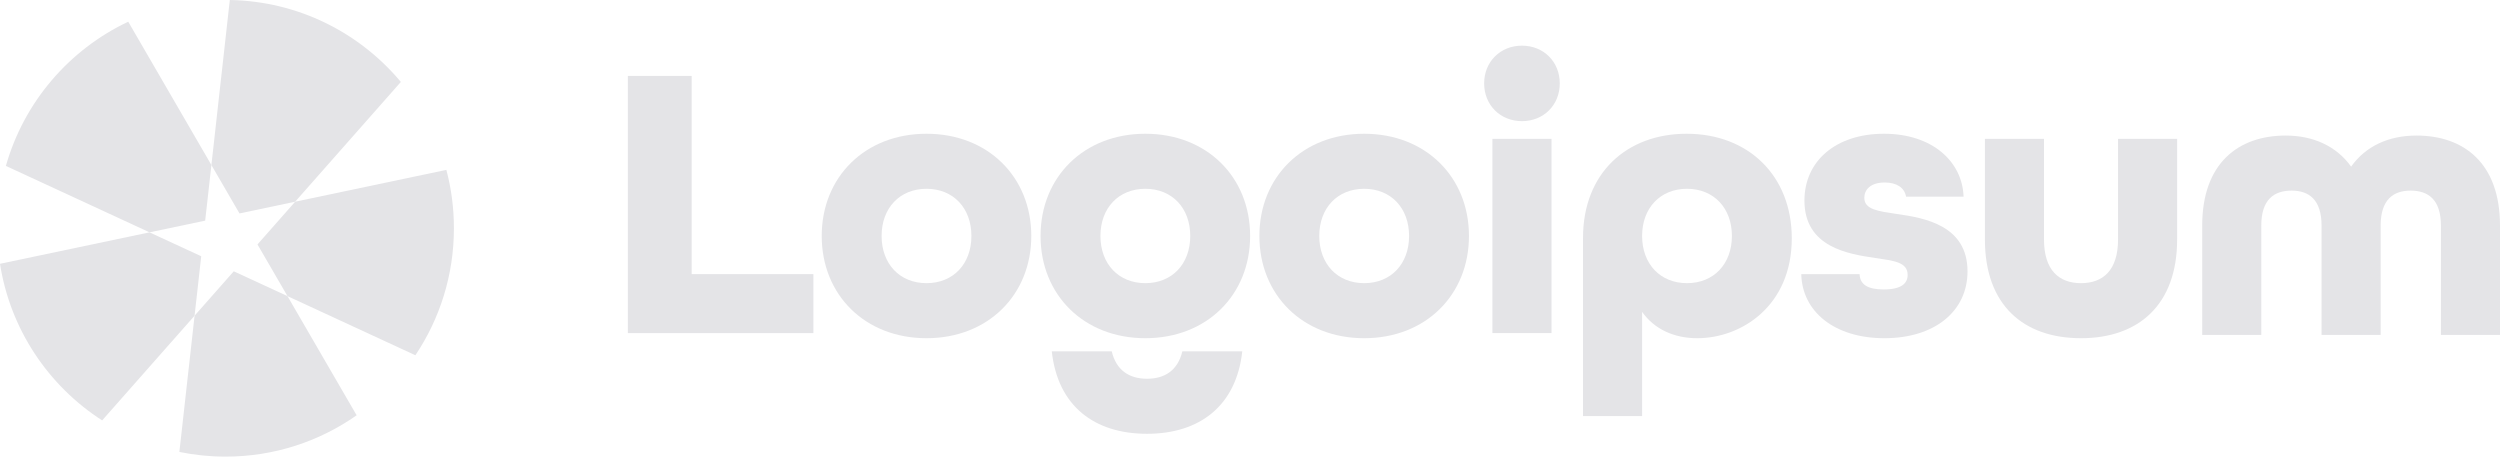
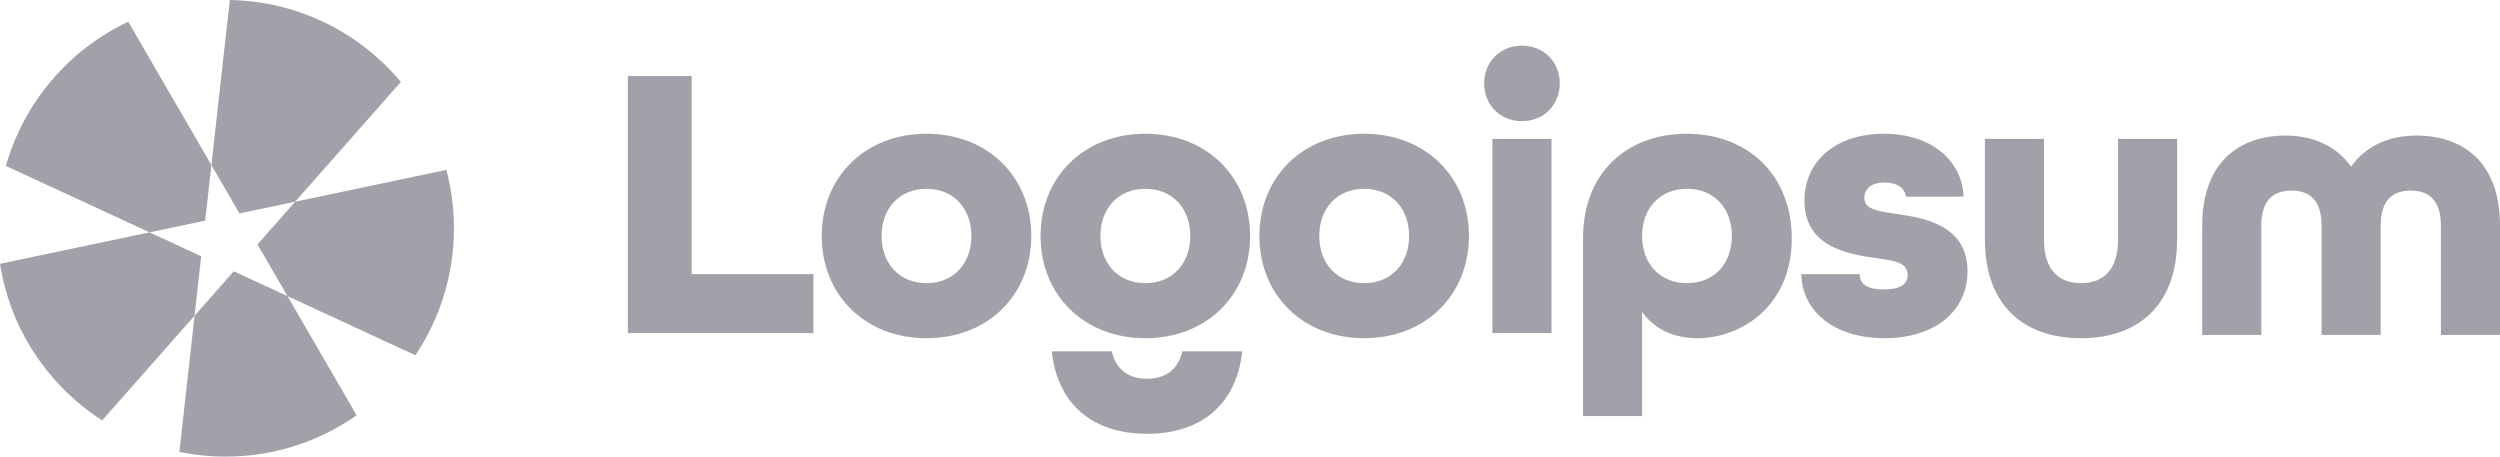
<svg xmlns="http://www.w3.org/2000/svg" width="219" height="40" viewBox="0 0 219 40" fill="none">
-   <path d="M13.096 20.354L17.626 22.447L17.046 27.653L8.949 36.828C4.249 33.802 0.898 28.861 0 23.108L13.096 20.354Z" fill="#e4e4e7" />
-   <path d="M25.183 25.94L31.241 36.379C27.992 38.66 24.033 40 19.761 40C18.374 40 17.021 39.859 15.713 39.59L17.046 27.653L20.477 23.766L25.183 25.94Z" fill="#e4e4e7" />
-   <path d="M39.102 14.881C39.533 16.514 39.763 18.229 39.763 19.998C39.763 24.114 38.519 27.94 36.387 31.121L25.184 25.941L22.555 21.412L25.857 17.669L39.102 14.881Z" fill="#e4e4e7" />
-   <path d="M17.046 27.652L17.046 27.653L17.169 26.552L17.046 27.652Z" fill="#e4e4e7" />
-   <path d="M20.132 0C26.151 0.109 31.519 2.877 35.115 7.178L25.856 17.669L20.979 18.696L18.519 14.457L20.132 0Z" fill="#e4e4e7" />
-   <path d="M18.519 14.457L17.974 19.327L13.099 20.353L0.515 14.535C2.1 8.94 6.058 4.344 11.233 1.901L18.519 14.457Z" fill="#e4e4e7" />
-   <path d="M192.913 29.338V19.762C192.913 14.286 196.088 11.875 200.228 11.875C202.644 11.875 204.68 12.805 205.957 14.596C207.233 12.805 209.235 11.875 211.685 11.875C215.825 11.875 219 14.286 219 19.762V29.338H213.824V19.762C213.824 17.489 212.72 16.697 211.167 16.697C209.649 16.697 208.545 17.489 208.545 19.762V29.338H203.369V19.762C203.369 17.489 202.264 16.697 200.746 16.697C199.193 16.697 198.089 17.489 198.089 19.762V29.338H192.913Z" fill="#e4e4e7" />
-   <path d="M182.298 29.627C177.26 29.627 173.878 26.733 173.878 20.981V12.163H179.054V20.981C179.054 23.668 180.365 24.805 182.298 24.805C184.23 24.805 185.541 23.668 185.541 20.981V12.163H190.717V20.981C190.717 26.699 187.336 29.627 182.298 29.627Z" fill="#e4e4e7" />
-   <path d="M165.073 29.627C160.69 29.627 157.861 27.285 157.792 24.012H162.899C162.933 24.908 163.589 25.356 165.004 25.356C166.591 25.356 167.109 24.805 167.109 24.081C167.109 22.945 165.866 22.841 164.279 22.6C161.933 22.256 158.068 21.67 158.068 17.571C158.068 14.127 160.794 11.716 165.038 11.716C169.283 11.716 171.905 14.161 172.009 17.227H166.971C166.833 16.435 166.142 15.987 165.107 15.987C163.831 15.987 163.313 16.641 163.313 17.33C163.313 18.364 164.555 18.501 166.143 18.742C168.592 19.087 172.354 19.741 172.354 23.771C172.354 27.285 169.455 29.627 165.073 29.627Z" fill="#e4e4e7" />
-   <path d="M138.672 36.447V20.844C138.672 15.126 142.536 11.716 147.747 11.716C153.164 11.716 156.96 15.401 156.96 20.878C156.96 26.803 152.543 29.627 148.679 29.627C146.643 29.627 144.917 28.835 143.848 27.319V36.447H138.672ZM147.781 24.805C150.128 24.805 151.715 23.117 151.715 20.671C151.715 18.226 150.128 16.538 147.781 16.538C145.435 16.538 143.848 18.226 143.848 20.671C143.848 23.117 145.435 24.805 147.781 24.805Z" fill="#e4e4e7" />
-   <path d="M133.324 10.613C131.426 10.613 130.011 9.201 130.011 7.307C130.011 5.412 131.426 4 133.324 4C135.221 4 136.636 5.412 136.636 7.307C136.636 9.201 135.221 10.613 133.324 10.613ZM130.736 29.179V12.163H135.912V29.179H130.736Z" fill="#e4e4e7" />
-   <path d="M119.502 29.627C114.119 29.627 110.323 25.838 110.323 20.671C110.323 15.505 114.119 11.716 119.502 11.716C124.885 11.716 128.681 15.505 128.681 20.671C128.681 25.838 124.885 29.627 119.502 29.627ZM119.502 24.805C121.849 24.805 123.436 23.117 123.436 20.671C123.436 18.226 121.849 16.538 119.502 16.538C117.156 16.538 115.568 18.226 115.568 20.671C115.568 23.117 117.156 24.805 119.502 24.805Z" fill="#e4e4e7" />
-   <path d="M100.332 29.627C94.949 29.627 91.153 25.838 91.153 20.671C91.153 15.505 94.949 11.716 100.332 11.716C105.715 11.716 109.511 15.505 109.511 20.671C109.511 25.838 105.715 29.627 100.332 29.627ZM100.332 24.805C102.678 24.805 104.266 23.117 104.266 20.671C104.266 18.226 102.678 16.538 100.332 16.538C97.985 16.538 96.398 18.226 96.398 20.671C96.398 23.117 97.985 24.805 100.332 24.805Z" fill="#e4e4e7" />
-   <path d="M81.162 29.627C75.779 29.627 71.983 25.838 71.983 20.671C71.983 15.505 75.779 11.716 81.162 11.716C86.545 11.716 90.341 15.505 90.341 20.671C90.341 25.838 86.545 29.627 81.162 29.627ZM81.162 24.805C83.508 24.805 85.096 23.117 85.096 20.671C85.096 18.226 83.508 16.538 81.162 16.538C78.816 16.538 77.228 18.226 77.228 20.671C77.228 23.117 78.816 24.805 81.162 24.805Z" fill="#e4e4e7" />
-   <path d="M55 29.179V6.652H60.59V24.012H71.253V29.179H55Z" fill="#e4e4e7" />
-   <path d="M108.824 30.774C108.302 35.556 105.083 38 100.481 38C95.876 38 92.656 35.582 92.136 30.774H97.387C97.783 32.447 98.932 33.178 100.481 33.178C102.029 33.178 103.178 32.447 103.574 30.774H108.824Z" fill="#e4e4e7" />
+   <path d="M13.096 20.354L17.626 22.447L17.046 27.653L8.949 36.828C4.249 33.802 0.898 28.861 0 23.108L13.096 20.354Z" fill="#a1a1aa" />
+   <path d="M25.183 25.94L31.241 36.379C27.992 38.66 24.033 40 19.761 40C18.374 40 17.021 39.859 15.713 39.59L17.046 27.653L20.477 23.766L25.183 25.94Z" fill="#a1a1aa" />
+   <path d="M39.102 14.881C39.533 16.514 39.763 18.229 39.763 19.998C39.763 24.114 38.519 27.94 36.387 31.121L25.184 25.941L22.555 21.412L25.857 17.669L39.102 14.881Z" fill="#a1a1aa" />
+   <path d="M17.046 27.652L17.046 27.653L17.169 26.552L17.046 27.652Z" fill="#a1a1aa" />
+   <path d="M20.132 0C26.151 0.109 31.519 2.877 35.115 7.178L25.856 17.669L20.979 18.696L18.519 14.457L20.132 0Z" fill="#a1a1aa" />
+   <path d="M18.519 14.457L17.974 19.327L13.099 20.353L0.515 14.535C2.1 8.94 6.058 4.344 11.233 1.901L18.519 14.457Z" fill="#a1a1aa" />
+   <path d="M192.913 29.338V19.762C192.913 14.286 196.088 11.875 200.228 11.875C202.644 11.875 204.68 12.805 205.957 14.596C207.233 12.805 209.235 11.875 211.685 11.875C215.825 11.875 219 14.286 219 19.762V29.338H213.824V19.762C213.824 17.489 212.72 16.697 211.167 16.697C209.649 16.697 208.545 17.489 208.545 19.762V29.338H203.369V19.762C203.369 17.489 202.264 16.697 200.746 16.697C199.193 16.697 198.089 17.489 198.089 19.762V29.338H192.913Z" fill="#a1a1aa" />
+   <path d="M182.298 29.627C177.26 29.627 173.878 26.733 173.878 20.981V12.163H179.054V20.981C179.054 23.668 180.365 24.805 182.298 24.805C184.23 24.805 185.541 23.668 185.541 20.981V12.163H190.717V20.981C190.717 26.699 187.336 29.627 182.298 29.627Z" fill="#a1a1aa" />
+   <path d="M165.073 29.627C160.69 29.627 157.861 27.285 157.792 24.012H162.899C162.933 24.908 163.589 25.356 165.004 25.356C166.591 25.356 167.109 24.805 167.109 24.081C167.109 22.945 165.866 22.841 164.279 22.6C161.933 22.256 158.068 21.67 158.068 17.571C158.068 14.127 160.794 11.716 165.038 11.716C169.283 11.716 171.905 14.161 172.009 17.227H166.971C166.833 16.435 166.142 15.987 165.107 15.987C163.831 15.987 163.313 16.641 163.313 17.33C163.313 18.364 164.555 18.501 166.143 18.742C168.592 19.087 172.354 19.741 172.354 23.771C172.354 27.285 169.455 29.627 165.073 29.627Z" fill="#a1a1aa" />
+   <path d="M138.672 36.447V20.844C138.672 15.126 142.536 11.716 147.747 11.716C153.164 11.716 156.96 15.401 156.96 20.878C156.96 26.803 152.543 29.627 148.679 29.627C146.643 29.627 144.917 28.835 143.848 27.319V36.447H138.672ZM147.781 24.805C150.128 24.805 151.715 23.117 151.715 20.671C151.715 18.226 150.128 16.538 147.781 16.538C145.435 16.538 143.848 18.226 143.848 20.671C143.848 23.117 145.435 24.805 147.781 24.805Z" fill="#a1a1aa" />
+   <path d="M133.324 10.613C131.426 10.613 130.011 9.201 130.011 7.307C130.011 5.412 131.426 4 133.324 4C135.221 4 136.636 5.412 136.636 7.307C136.636 9.201 135.221 10.613 133.324 10.613ZM130.736 29.179V12.163H135.912V29.179H130.736Z" fill="#a1a1aa" />
+   <path d="M119.502 29.627C114.119 29.627 110.323 25.838 110.323 20.671C110.323 15.505 114.119 11.716 119.502 11.716C124.885 11.716 128.681 15.505 128.681 20.671C128.681 25.838 124.885 29.627 119.502 29.627ZM119.502 24.805C121.849 24.805 123.436 23.117 123.436 20.671C123.436 18.226 121.849 16.538 119.502 16.538C117.156 16.538 115.568 18.226 115.568 20.671C115.568 23.117 117.156 24.805 119.502 24.805Z" fill="#a1a1aa" />
+   <path d="M100.332 29.627C94.949 29.627 91.153 25.838 91.153 20.671C91.153 15.505 94.949 11.716 100.332 11.716C105.715 11.716 109.511 15.505 109.511 20.671C109.511 25.838 105.715 29.627 100.332 29.627ZM100.332 24.805C102.678 24.805 104.266 23.117 104.266 20.671C104.266 18.226 102.678 16.538 100.332 16.538C97.985 16.538 96.398 18.226 96.398 20.671C96.398 23.117 97.985 24.805 100.332 24.805Z" fill="#a1a1aa" />
+   <path d="M81.162 29.627C75.779 29.627 71.983 25.838 71.983 20.671C71.983 15.505 75.779 11.716 81.162 11.716C86.545 11.716 90.341 15.505 90.341 20.671C90.341 25.838 86.545 29.627 81.162 29.627ZM81.162 24.805C83.508 24.805 85.096 23.117 85.096 20.671C85.096 18.226 83.508 16.538 81.162 16.538C78.816 16.538 77.228 18.226 77.228 20.671C77.228 23.117 78.816 24.805 81.162 24.805Z" fill="#a1a1aa" />
+   <path d="M55 29.179V6.652H60.59V24.012H71.253V29.179H55Z" fill="#a1a1aa" />
+   <path d="M108.824 30.774C108.302 35.556 105.083 38 100.481 38C95.876 38 92.656 35.582 92.136 30.774H97.387C97.783 32.447 98.932 33.178 100.481 33.178C102.029 33.178 103.178 32.447 103.574 30.774H108.824Z" fill="#a1a1aa" />
</svg>
